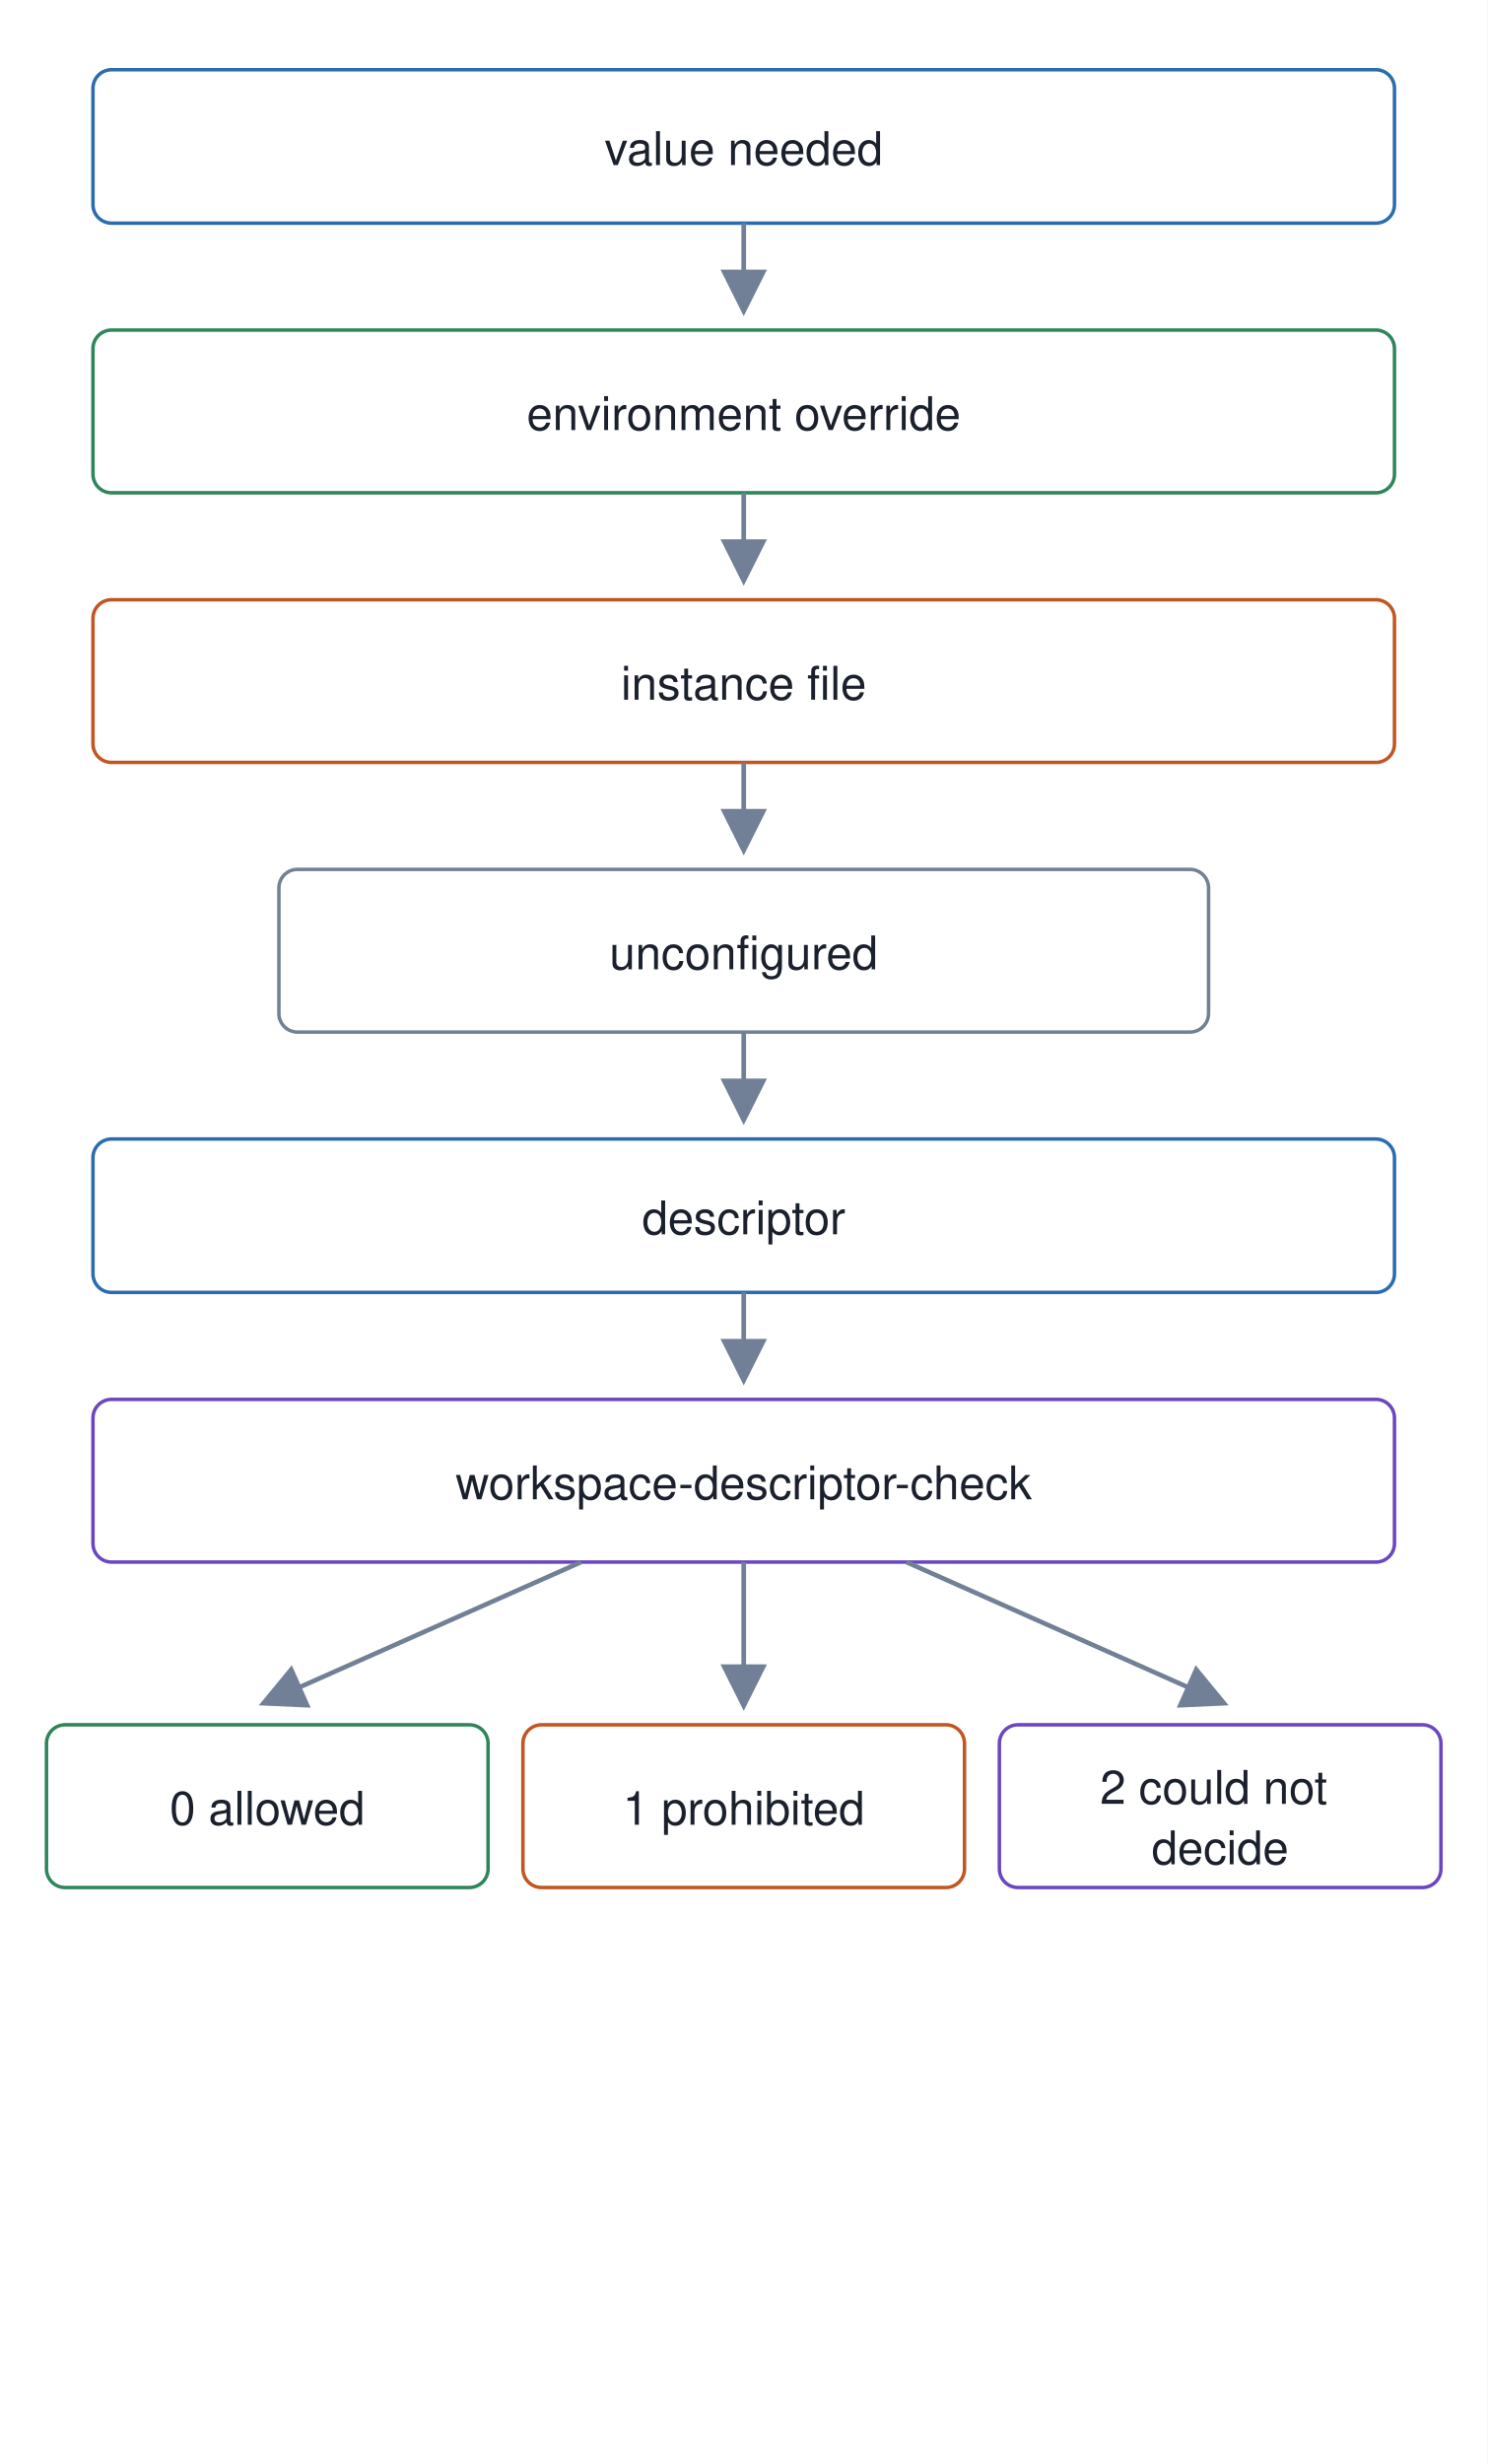
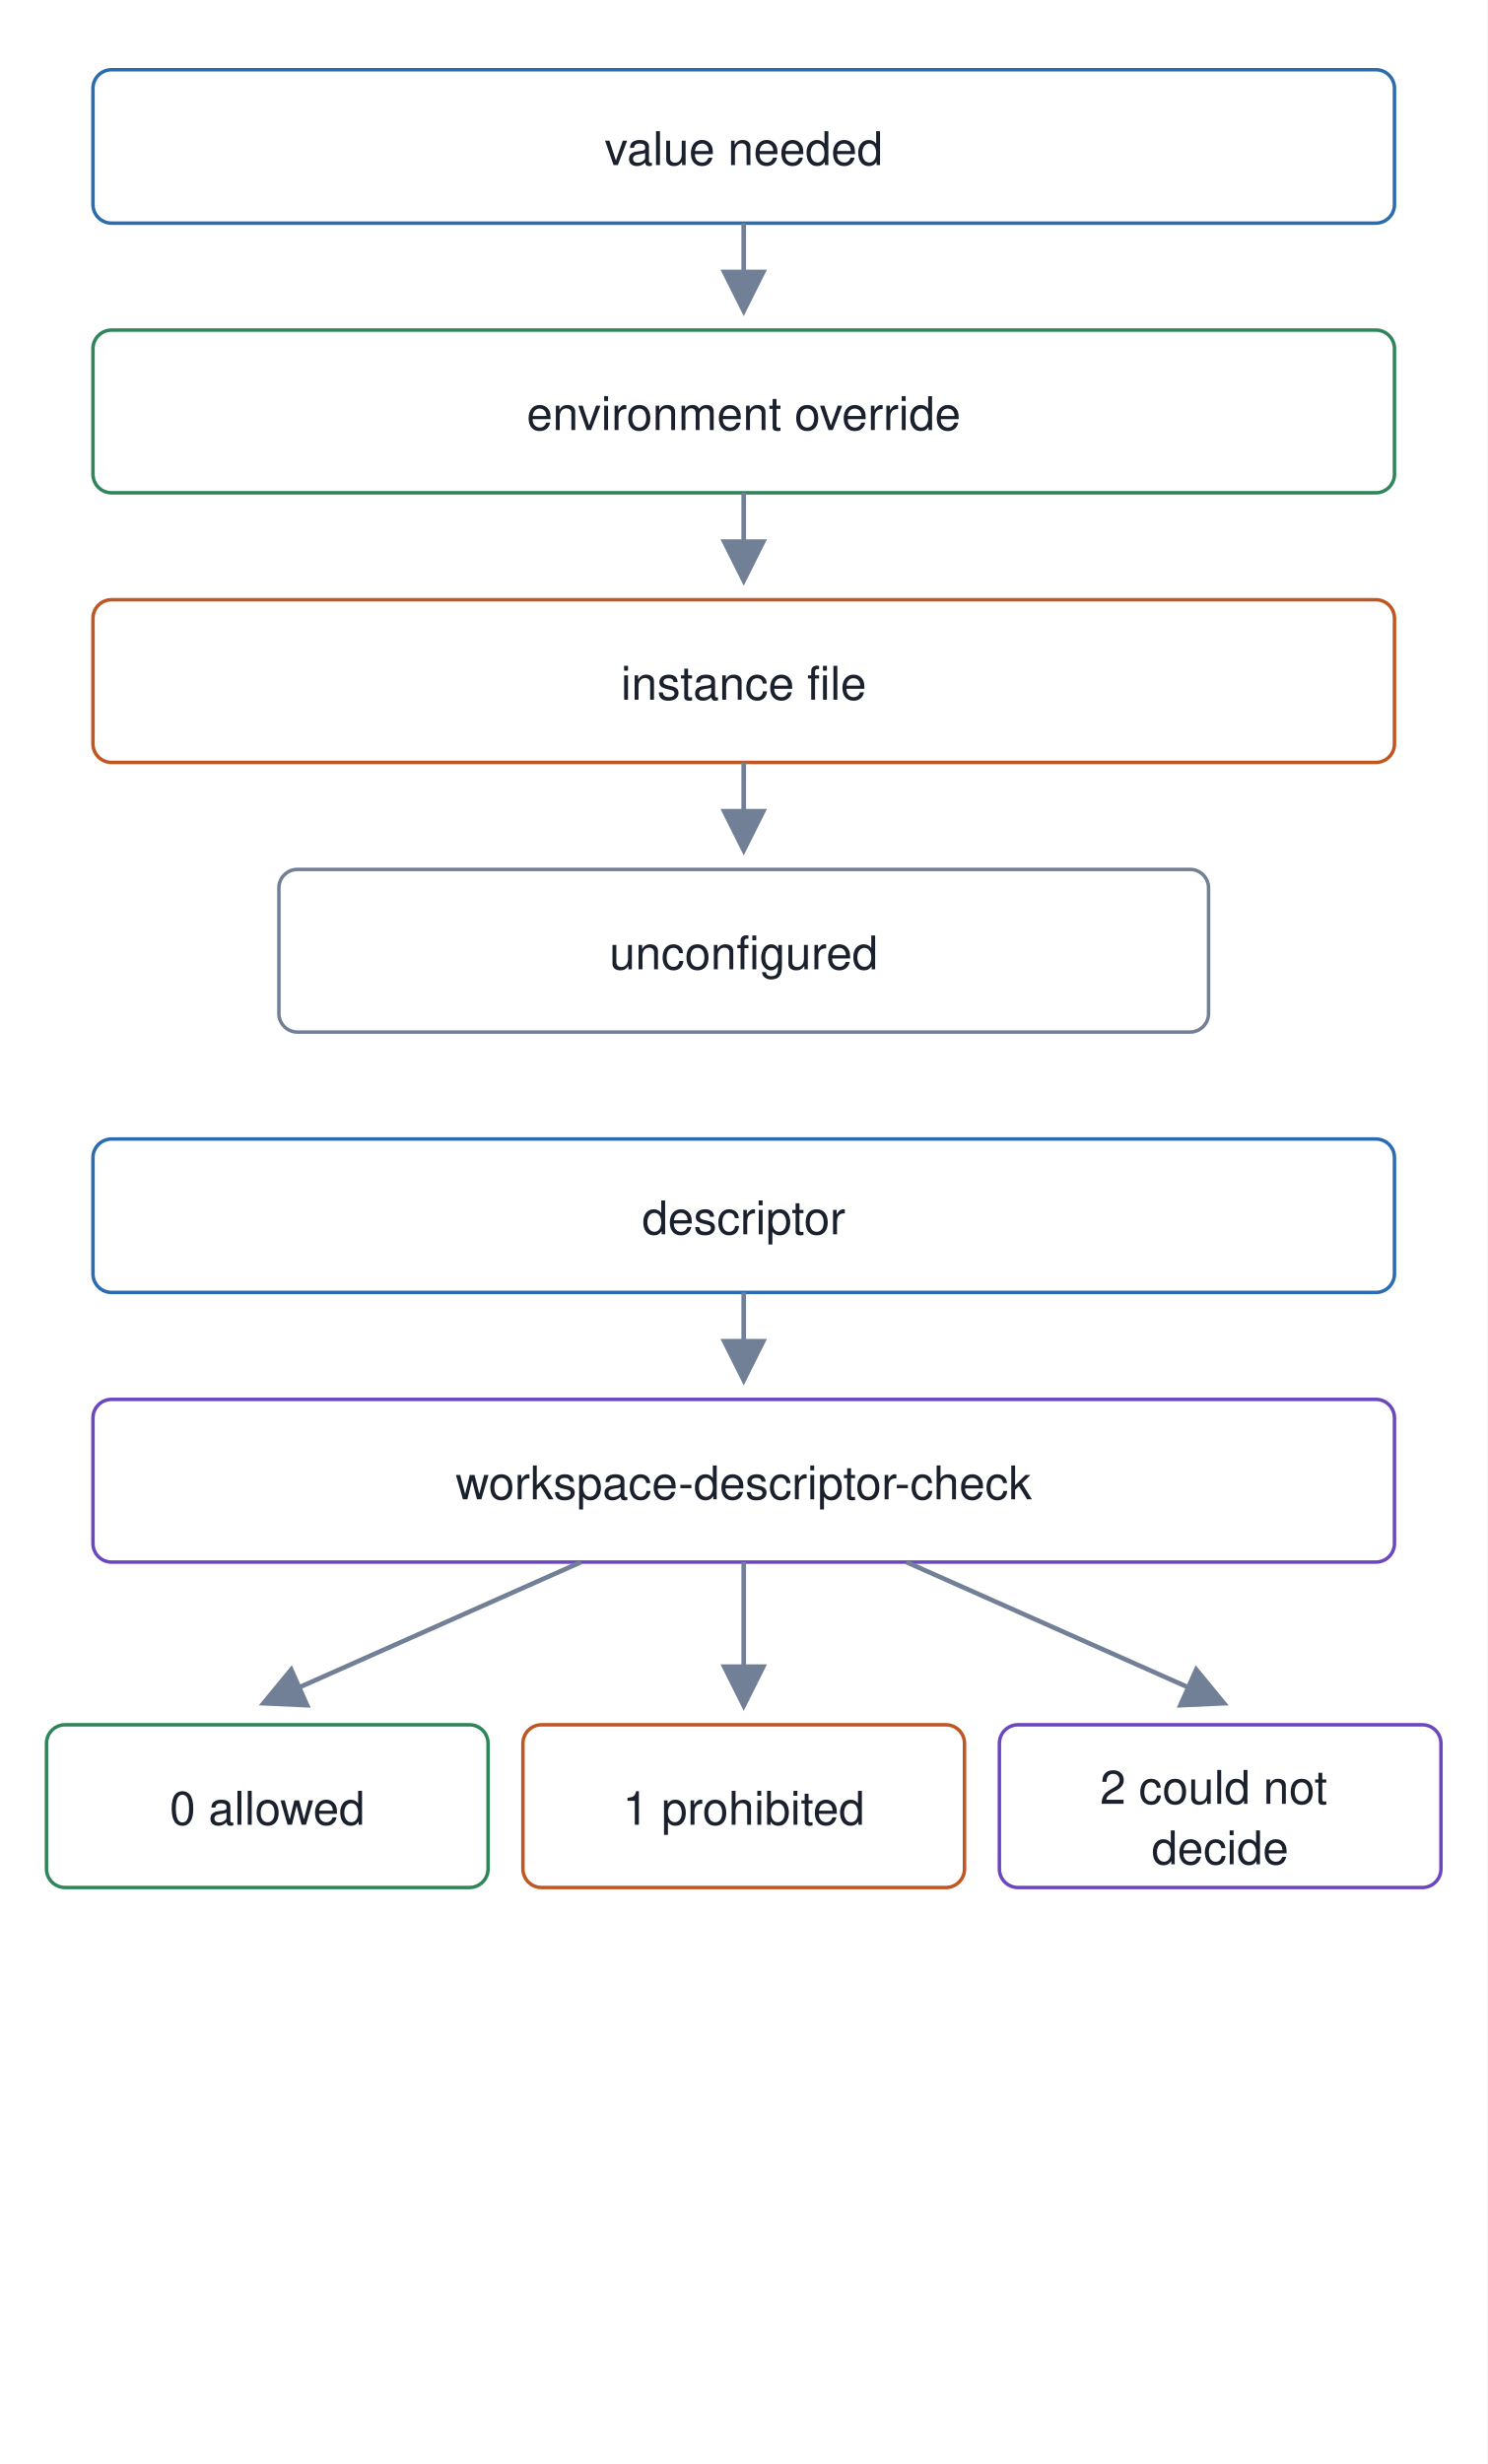
<svg xmlns="http://www.w3.org/2000/svg" width="640" height="1060" viewBox="0 0 640 1060" font-family="Helvetica, Arial, sans-serif">
  <defs>
    <marker id="arrow24" markerWidth="10" markerHeight="10" refX="8" refY="5" orient="auto">
      <path d="M0,0 L10,5 L0,10 z" fill="#718096" />
    </marker>
  </defs>
  <rect width="640" height="1060" fill="#ffffff" />
  <rect x="40" y="30" width="560" height="66" rx="8" fill="#ffffff" stroke="#2b6cb0" stroke-width="1.5" />
  <text x="320" y="71" text-anchor="middle" font-size="20" fill="#1a202c">value needed</text>
  <path d="M320 96 L320 132" stroke="#718096" stroke-width="2" marker-end="url(#arrow24)" />
  <rect x="40" y="142" width="560" height="70" rx="8" fill="#ffffff" stroke="#2f855a" stroke-width="1.5" />
  <text x="320" y="185" text-anchor="middle" font-size="20" fill="#1a202c">environment override</text>
  <path d="M320 212 L320 248" stroke="#718096" stroke-width="2" marker-end="url(#arrow24)" />
  <rect x="40" y="258" width="560" height="70" rx="8" fill="#ffffff" stroke="#c05621" stroke-width="1.5" />
  <text x="320" y="301" text-anchor="middle" font-size="20" fill="#1a202c">instance file</text>
  <path d="M320 328 L320 364" stroke="#718096" stroke-width="2" marker-end="url(#arrow24)" />
  <rect x="120" y="374" width="400" height="70" rx="8" fill="#ffffff" stroke="#718096" stroke-width="1.5" />
  <text x="320" y="417" text-anchor="middle" font-size="20" fill="#1a202c">unconfigured</text>
-   <path d="M320 444 L320 480" stroke="#718096" stroke-width="2" marker-end="url(#arrow24)" />
  <rect x="40" y="490" width="560" height="66" rx="8" fill="#ffffff" stroke="#2b6cb0" stroke-width="1.5" />
  <text x="320" y="531" text-anchor="middle" font-size="20" fill="#1a202c">descriptor</text>
  <path d="M320 556 L320 592" stroke="#718096" stroke-width="2" marker-end="url(#arrow24)" />
  <rect x="40" y="602" width="560" height="70" rx="8" fill="#ffffff" stroke="#6b46c1" stroke-width="1.5" />
  <text x="320" y="645" text-anchor="middle" font-size="20" fill="#1a202c">workspace-descriptor-check</text>
  <path d="M250 672 L115 732" fill="none" stroke="#718096" stroke-width="2" marker-end="url(#arrow24)" />
  <path d="M320 672 L320 732" fill="none" stroke="#718096" stroke-width="2" marker-end="url(#arrow24)" />
  <path d="M390 672 L525 732" fill="none" stroke="#718096" stroke-width="2" marker-end="url(#arrow24)" />
  <rect x="20" y="742" width="190" height="70" rx="8" fill="#ffffff" stroke="#2f855a" stroke-width="1.5" />
  <text x="115" y="785" text-anchor="middle" font-size="20" fill="#1a202c">0 allowed</text>
  <rect x="225" y="742" width="190" height="70" rx="8" fill="#ffffff" stroke="#c05621" stroke-width="1.5" />
  <text x="320" y="785" text-anchor="middle" font-size="20" fill="#1a202c">1 prohibited</text>
  <rect x="430" y="742" width="190" height="70" rx="8" fill="#ffffff" stroke="#6b46c1" stroke-width="1.5" />
  <text x="525" y="776" text-anchor="middle" font-size="20" fill="#1a202c">
    <tspan x="525" dy="0">2 could not</tspan>
    <tspan x="525" dy="26">decide</tspan>
  </text>
</svg>
